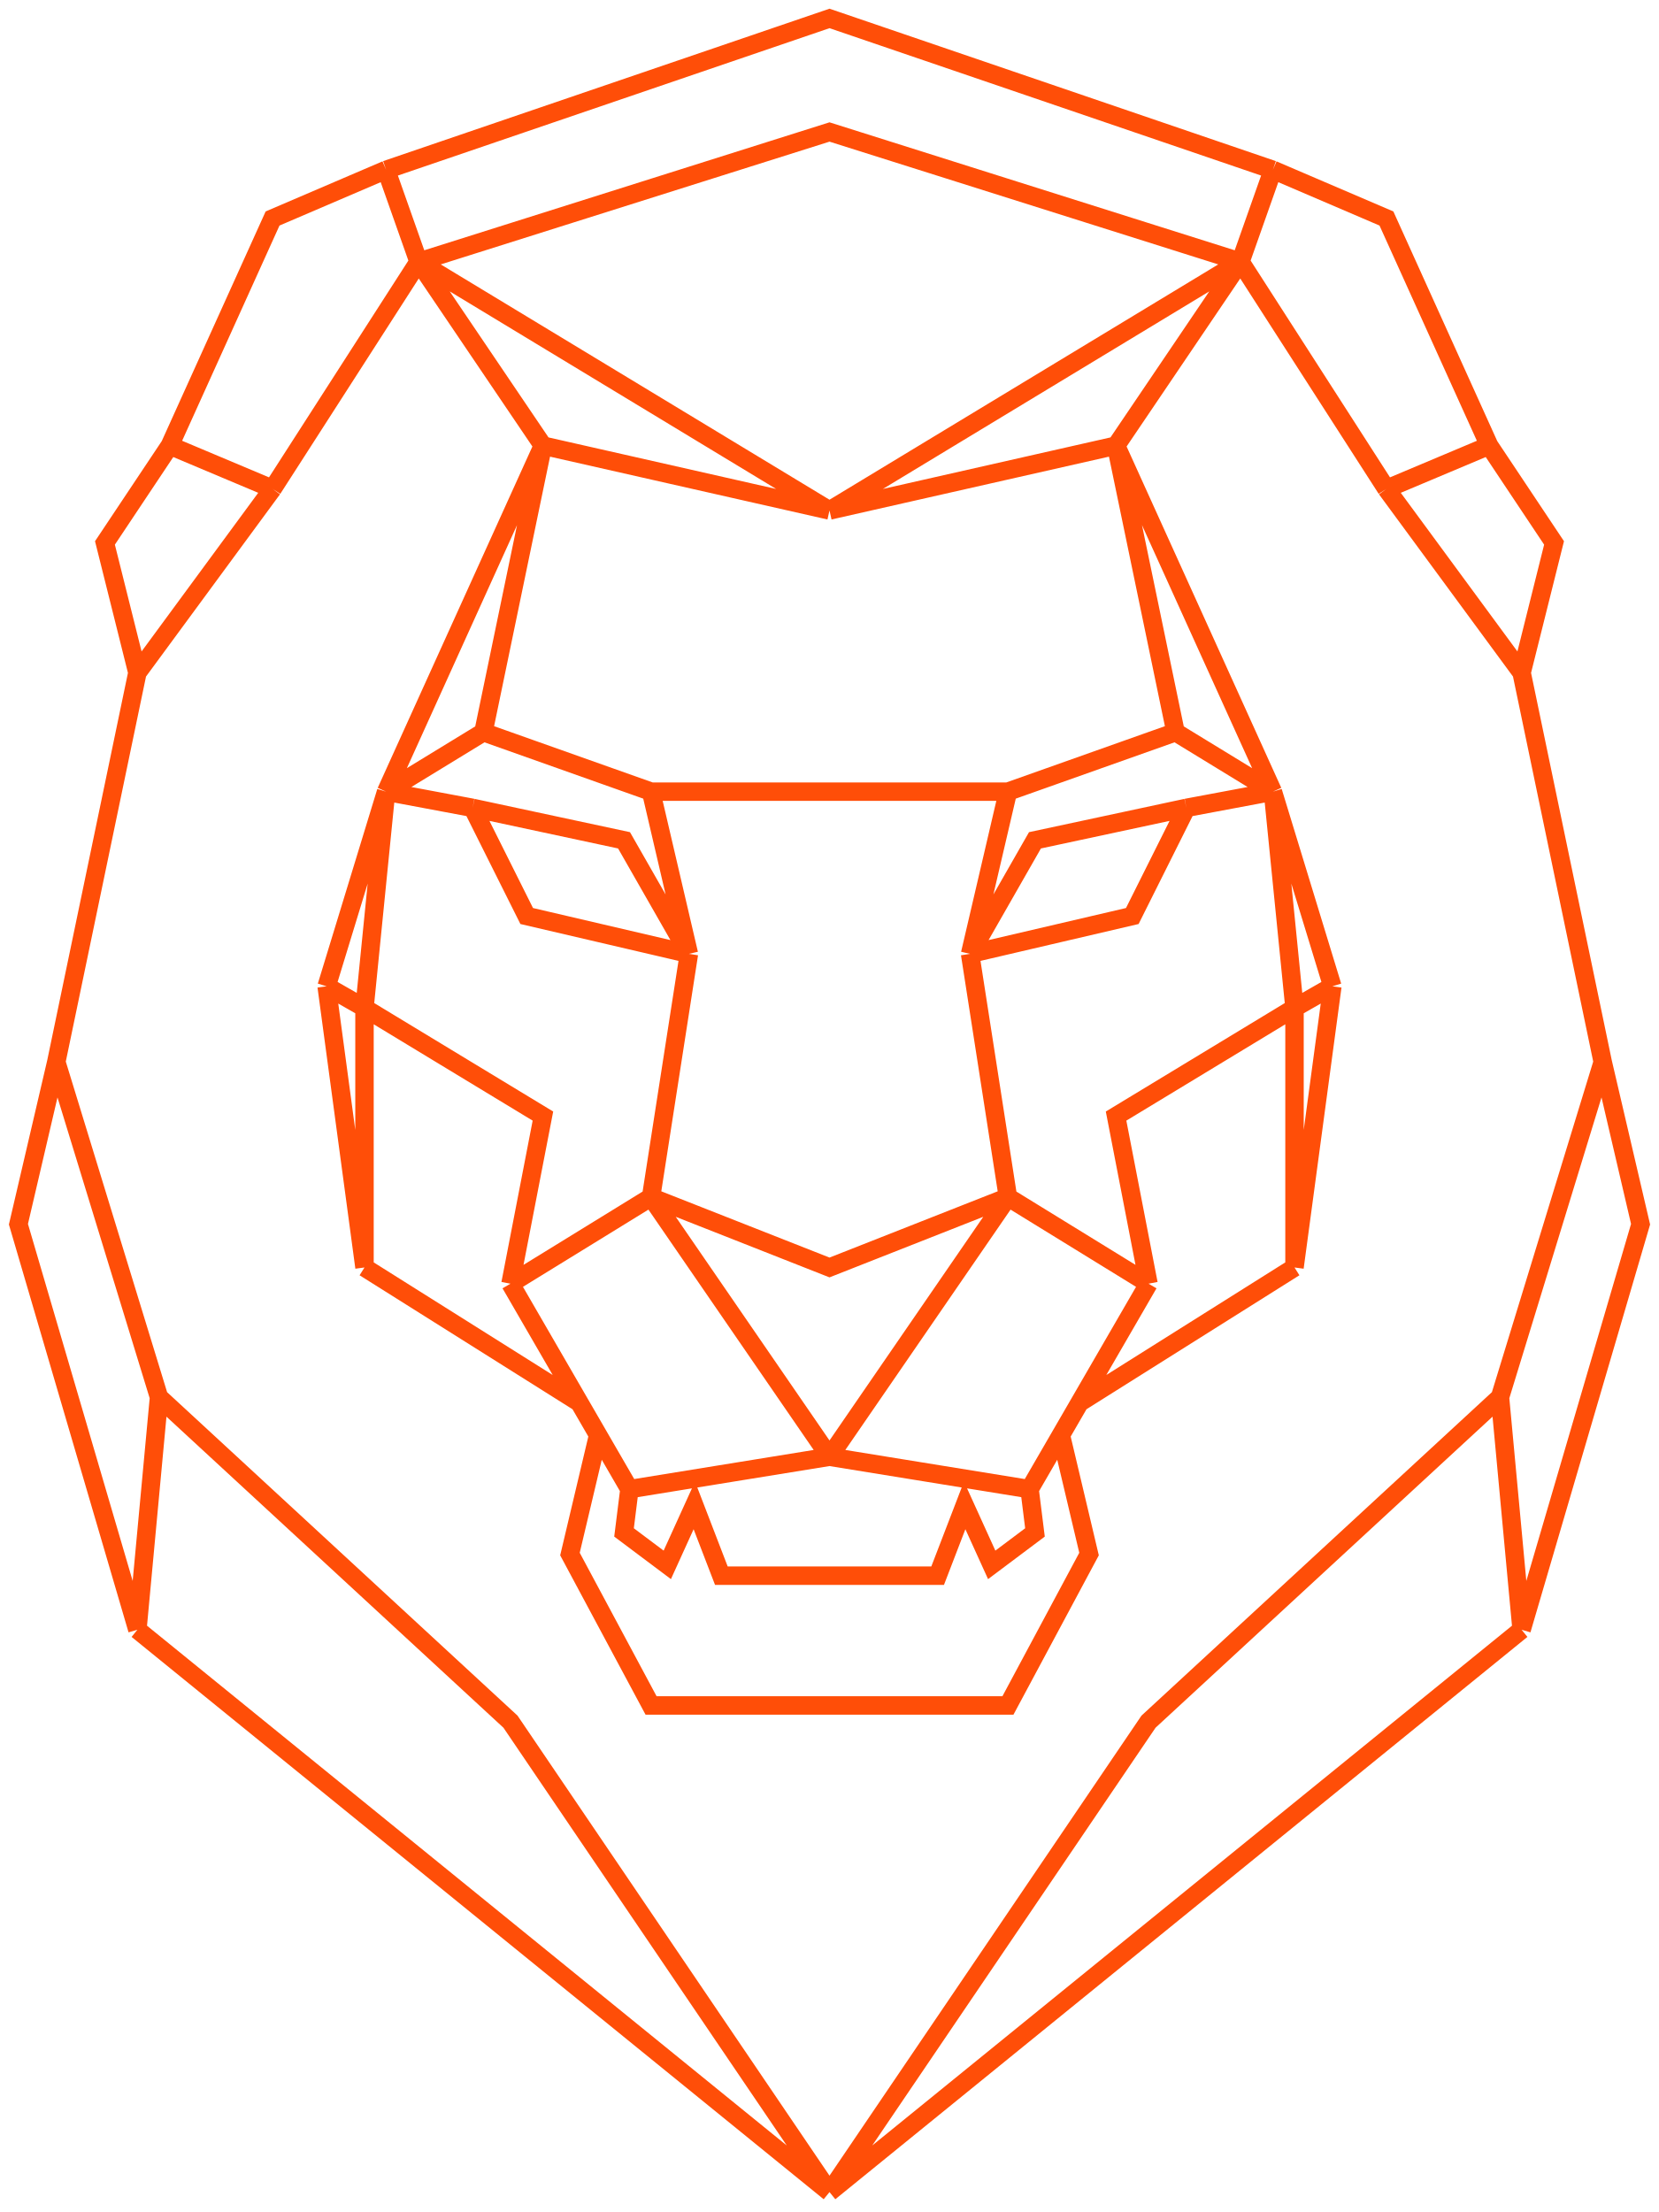
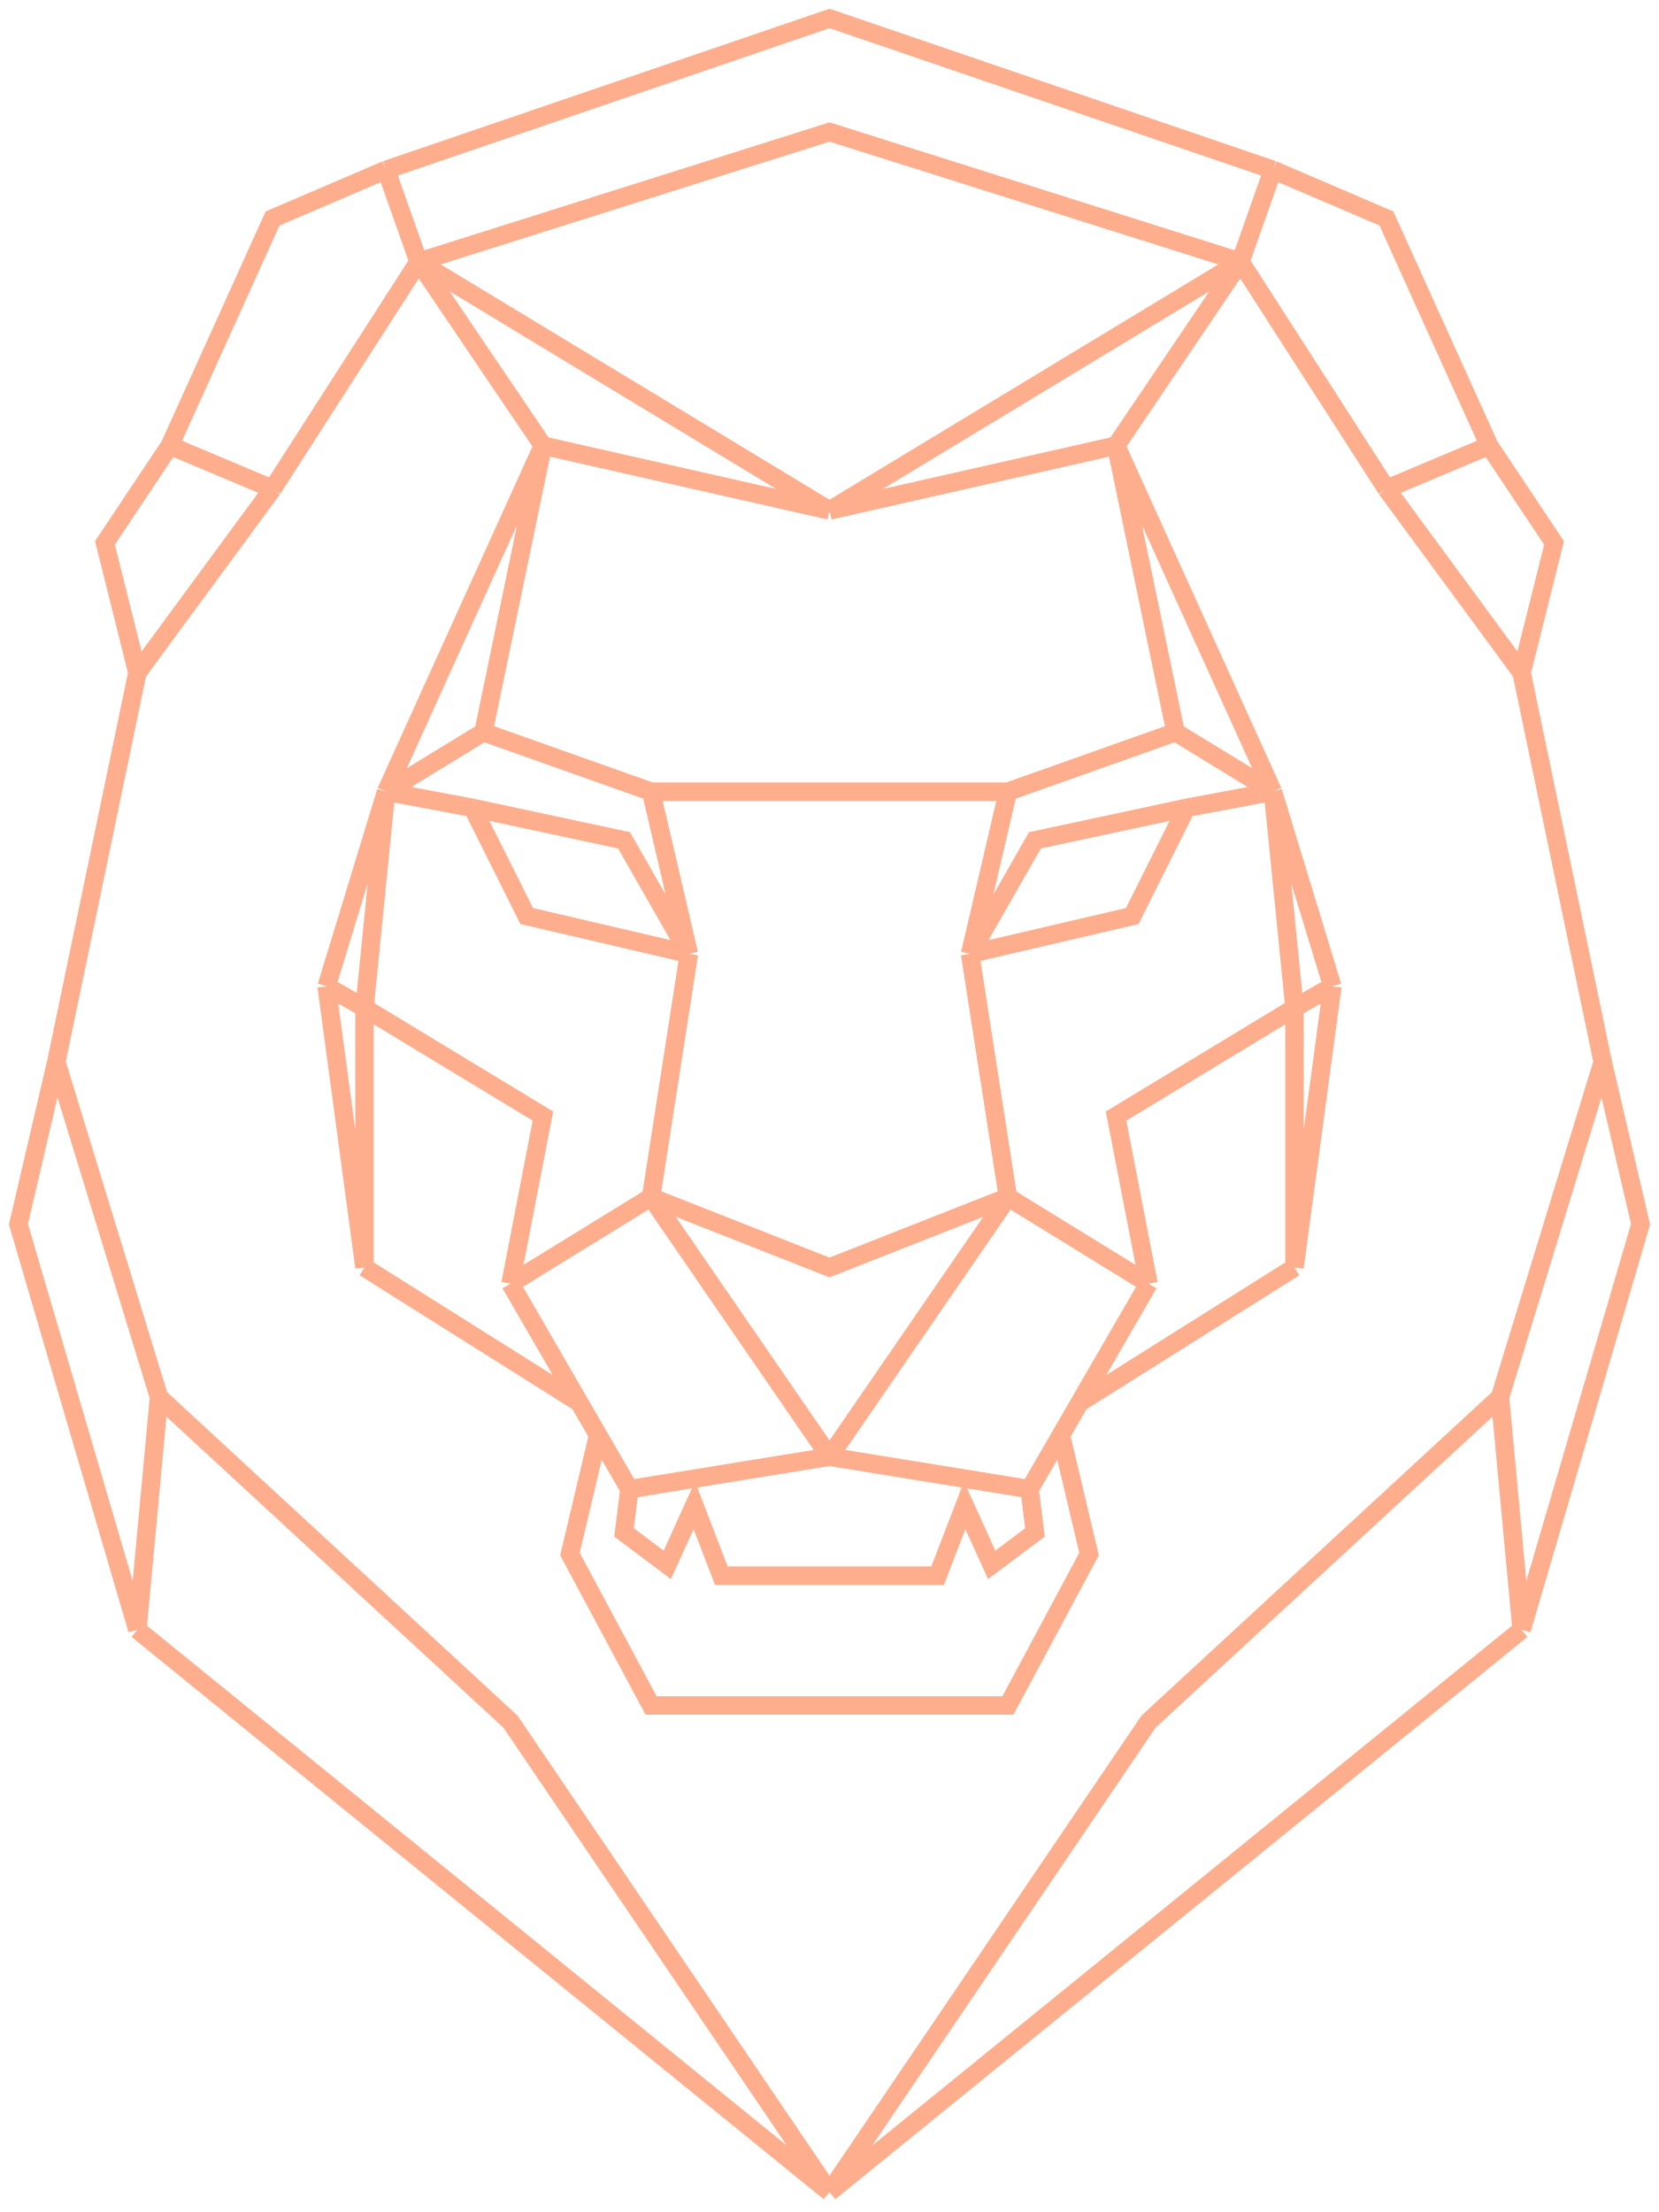
<svg xmlns="http://www.w3.org/2000/svg" width="180" height="240" viewBox="0 0 180 240" fill="none">
-   <path d="M90 158.053L70.64 129.893M90 158.053L68.293 161.573M90 158.053L109.36 129.893M90 158.053L111.707 161.573M70.64 129.893L90 137.52L109.36 129.893M70.64 129.893L74.747 103.493M70.64 129.893L55.387 139.28M74.747 103.493L70.64 85.893M74.747 103.493L67.707 91.173L51.28 87.653M74.747 103.493L57.147 99.387L51.28 87.653M70.64 85.893H90H109.36M70.64 85.893L52.453 79.44M90 55.387L45.413 28.4M90 55.387L58.907 48.347M90 55.387L134.587 28.4M90 55.387L121.093 48.347M45.413 28.4L58.907 48.347M45.413 28.4L90 14.32L134.587 28.4M45.413 28.4L41.893 18.427M45.413 28.4L29.573 53.04M58.907 48.347L52.453 79.44M58.907 48.347L41.893 85.893M52.453 79.44L41.893 85.893M41.893 85.893L39.547 109.36M41.893 85.893L35.44 107.013M41.893 85.893L51.28 87.653M39.547 109.36L35.44 107.013M39.547 109.36V137.52M39.547 109.36L58.907 121.093L55.387 139.28M35.44 107.013L39.547 137.52M39.547 137.52L62.859 152.187M55.387 139.28L62.859 152.187M68.293 161.573L64.897 155.707M68.293 161.573L67.707 166.267L72.4 169.787L75.333 163.333L78.267 170.96H90H101.733L104.667 163.333L107.6 169.787L112.293 166.267L111.707 161.573M64.897 155.707L61.84 168.613L70.64 185.04H90H109.36L118.16 168.613L115.103 155.707M64.897 155.707L62.859 152.187M41.893 18.427L29.573 23.707L18.427 48.347M41.893 18.427L90 2L138.107 18.427M18.427 48.347L11.387 58.907L14.907 72.987M18.427 48.347L29.573 53.04M14.907 72.987L29.573 53.04M14.907 72.987L6.107 115.227M6.107 115.227L17.253 151.6M6.107 115.227L2 132.827L14.907 176.827M17.253 151.6L55.387 186.8L90 237.84M17.253 151.6L14.907 176.827M90 237.84L14.907 176.827M90 237.84L124.613 186.8L162.747 151.6M90 237.84L165.093 176.827M109.36 129.893L105.253 103.493M109.36 129.893L124.613 139.28M105.253 103.493L109.36 85.893M105.253 103.493L112.293 91.173L128.72 87.653M105.253 103.493L122.853 99.387L128.72 87.653M109.36 85.893L127.547 79.44M134.587 28.4L121.093 48.347M134.587 28.4L138.107 18.427M134.587 28.4L150.427 53.04M121.093 48.347L127.547 79.44M121.093 48.347L138.107 85.893M127.547 79.44L138.107 85.893M138.107 85.893L140.453 109.36M138.107 85.893L144.56 107.013M138.107 85.893L128.72 87.653M140.453 109.36L144.56 107.013M140.453 109.36V137.52M140.453 109.36L121.093 121.093L124.613 139.28M144.56 107.013L140.453 137.52M140.453 137.52L117.141 152.187M124.613 139.28L117.141 152.187M111.707 161.573L115.103 155.707M115.103 155.707L117.141 152.187M138.107 18.427L150.427 23.707L161.573 48.347M161.573 48.347L168.613 58.907L165.093 72.987M161.573 48.347L150.427 53.04M165.093 72.987L150.427 53.04M165.093 72.987L173.893 115.227M173.893 115.227L162.747 151.6M173.893 115.227L178 132.827L165.093 176.827M162.747 151.6L165.093 176.827" stroke="#FF4E08" stroke-width="2" />
+   <path d="M90 158.053L70.64 129.893M90 158.053L68.293 161.573M90 158.053L109.36 129.893M90 158.053L111.707 161.573M70.64 129.893L90 137.52L109.36 129.893M70.64 129.893L74.747 103.493M70.64 129.893L55.387 139.28M74.747 103.493L70.64 85.893M74.747 103.493L67.707 91.173L51.28 87.653M74.747 103.493L57.147 99.387L51.28 87.653M70.64 85.893H90H109.36M70.64 85.893L52.453 79.44M90 55.387L45.413 28.4M90 55.387L58.907 48.347M90 55.387L134.587 28.4M90 55.387L121.093 48.347M45.413 28.4L58.907 48.347M45.413 28.4L90 14.32L134.587 28.4M45.413 28.4L41.893 18.427M45.413 28.4L29.573 53.04M58.907 48.347L52.453 79.44M58.907 48.347L41.893 85.893M52.453 79.44L41.893 85.893M41.893 85.893L39.547 109.36M41.893 85.893L35.44 107.013M41.893 85.893L51.28 87.653M39.547 109.36L35.44 107.013M39.547 109.36V137.52M39.547 109.36L58.907 121.093L55.387 139.28M35.44 107.013L39.547 137.52M39.547 137.52L62.859 152.187M55.387 139.28L62.859 152.187M68.293 161.573L64.897 155.707M68.293 161.573L67.707 166.267L72.4 169.787L75.333 163.333L78.267 170.96H90H101.733L104.667 163.333L107.6 169.787L112.293 166.267L111.707 161.573M64.897 155.707L61.84 168.613L70.64 185.04H90H109.36L118.16 168.613L115.103 155.707M64.897 155.707L62.859 152.187M41.893 18.427L29.573 23.707L18.427 48.347M41.893 18.427L90 2L138.107 18.427M18.427 48.347L11.387 58.907L14.907 72.987M18.427 48.347L29.573 53.04M14.907 72.987L29.573 53.04M14.907 72.987L6.107 115.227M6.107 115.227L17.253 151.6M6.107 115.227L2 132.827L14.907 176.827M17.253 151.6L55.387 186.8L90 237.84M17.253 151.6L14.907 176.827M90 237.84L14.907 176.827M90 237.84L124.613 186.8L162.747 151.6M90 237.84L165.093 176.827M109.36 129.893L105.253 103.493M109.36 129.893L124.613 139.28M105.253 103.493L109.36 85.893M105.253 103.493L112.293 91.173L128.72 87.653M105.253 103.493L122.853 99.387L128.72 87.653M109.36 85.893L127.547 79.44M134.587 28.4L121.093 48.347M134.587 28.4L138.107 18.427M134.587 28.4L150.427 53.04M121.093 48.347L127.547 79.44M121.093 48.347L138.107 85.893M127.547 79.44L138.107 85.893M138.107 85.893L140.453 109.36M138.107 85.893L144.56 107.013M138.107 85.893L128.72 87.653M140.453 109.36L144.56 107.013M140.453 109.36V137.52M140.453 109.36L121.093 121.093L124.613 139.28M144.56 107.013L140.453 137.52M140.453 137.52L117.141 152.187M124.613 139.28L117.141 152.187M111.707 161.573L115.103 155.707M115.103 155.707L117.141 152.187M138.107 18.427L150.427 23.707L161.573 48.347M161.573 48.347L168.613 58.907L165.093 72.987M161.573 48.347L150.427 53.04M165.093 72.987L150.427 53.04M165.093 72.987L173.893 115.227M173.893 115.227L162.747 151.6M173.893 115.227L178 132.827L165.093 176.827M162.747 151.6L165.093 176.827" stroke="#FF4E08" stroke-opacity="0.46" stroke-width="2" />
</svg>
